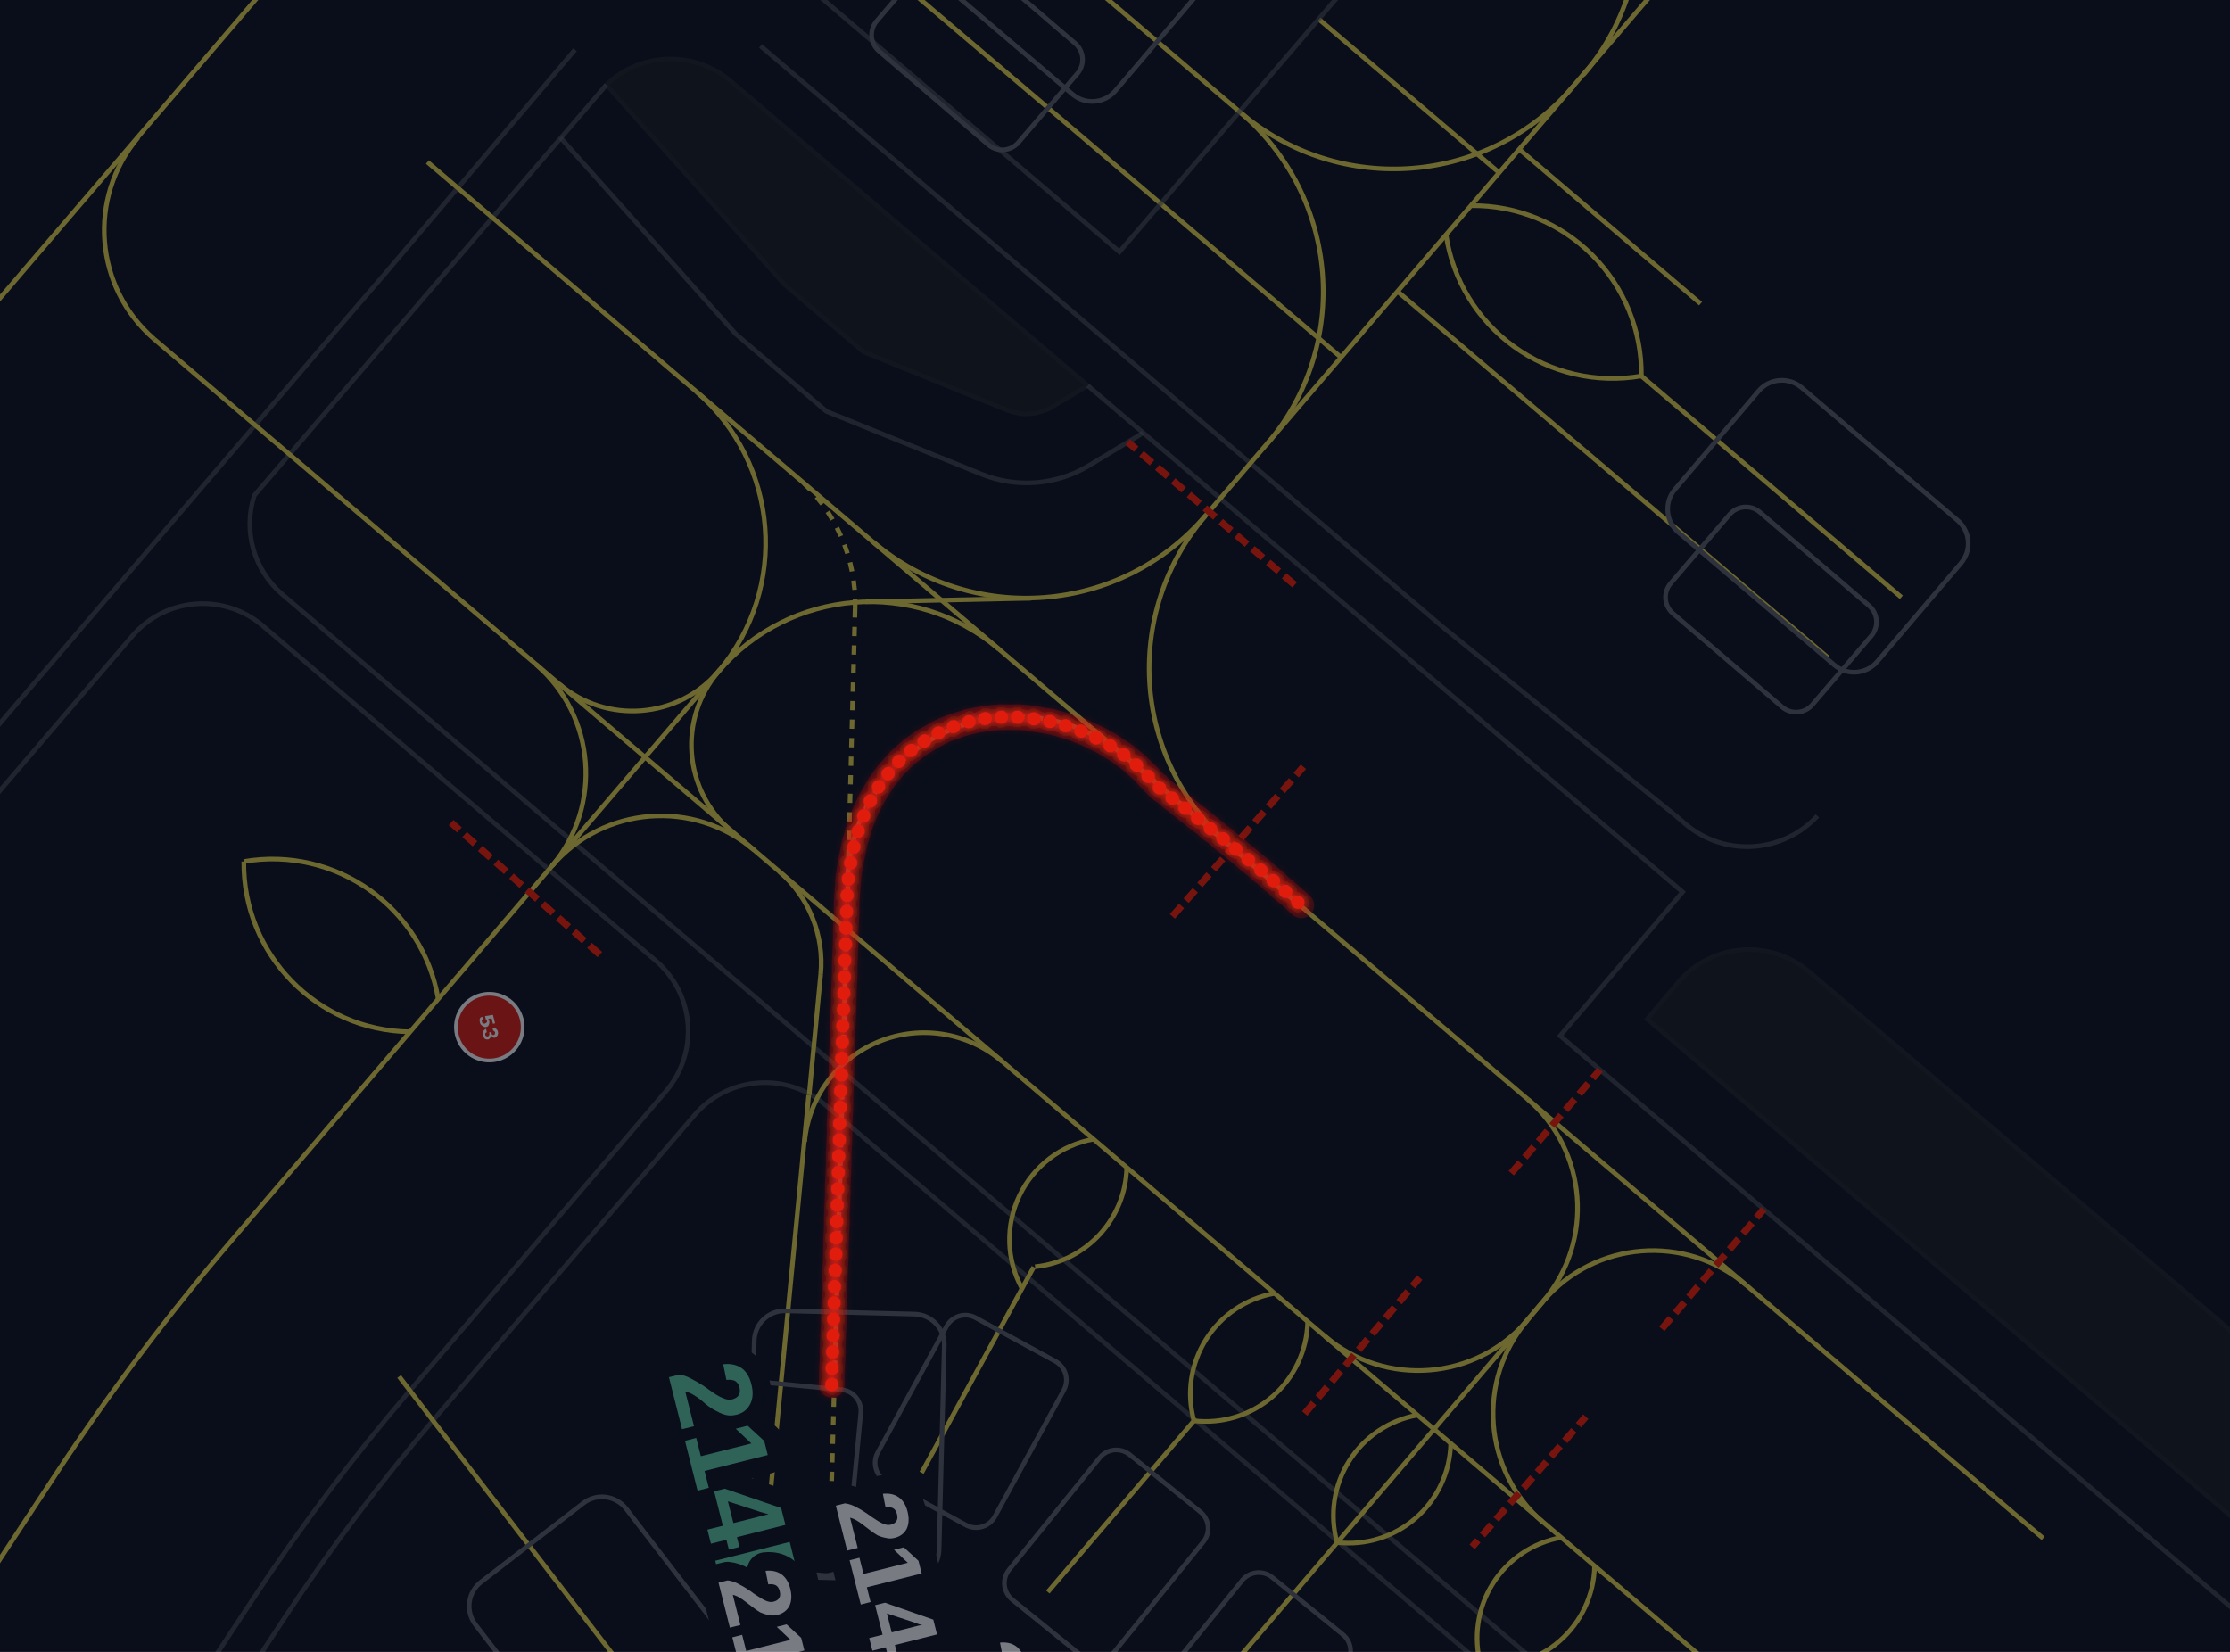
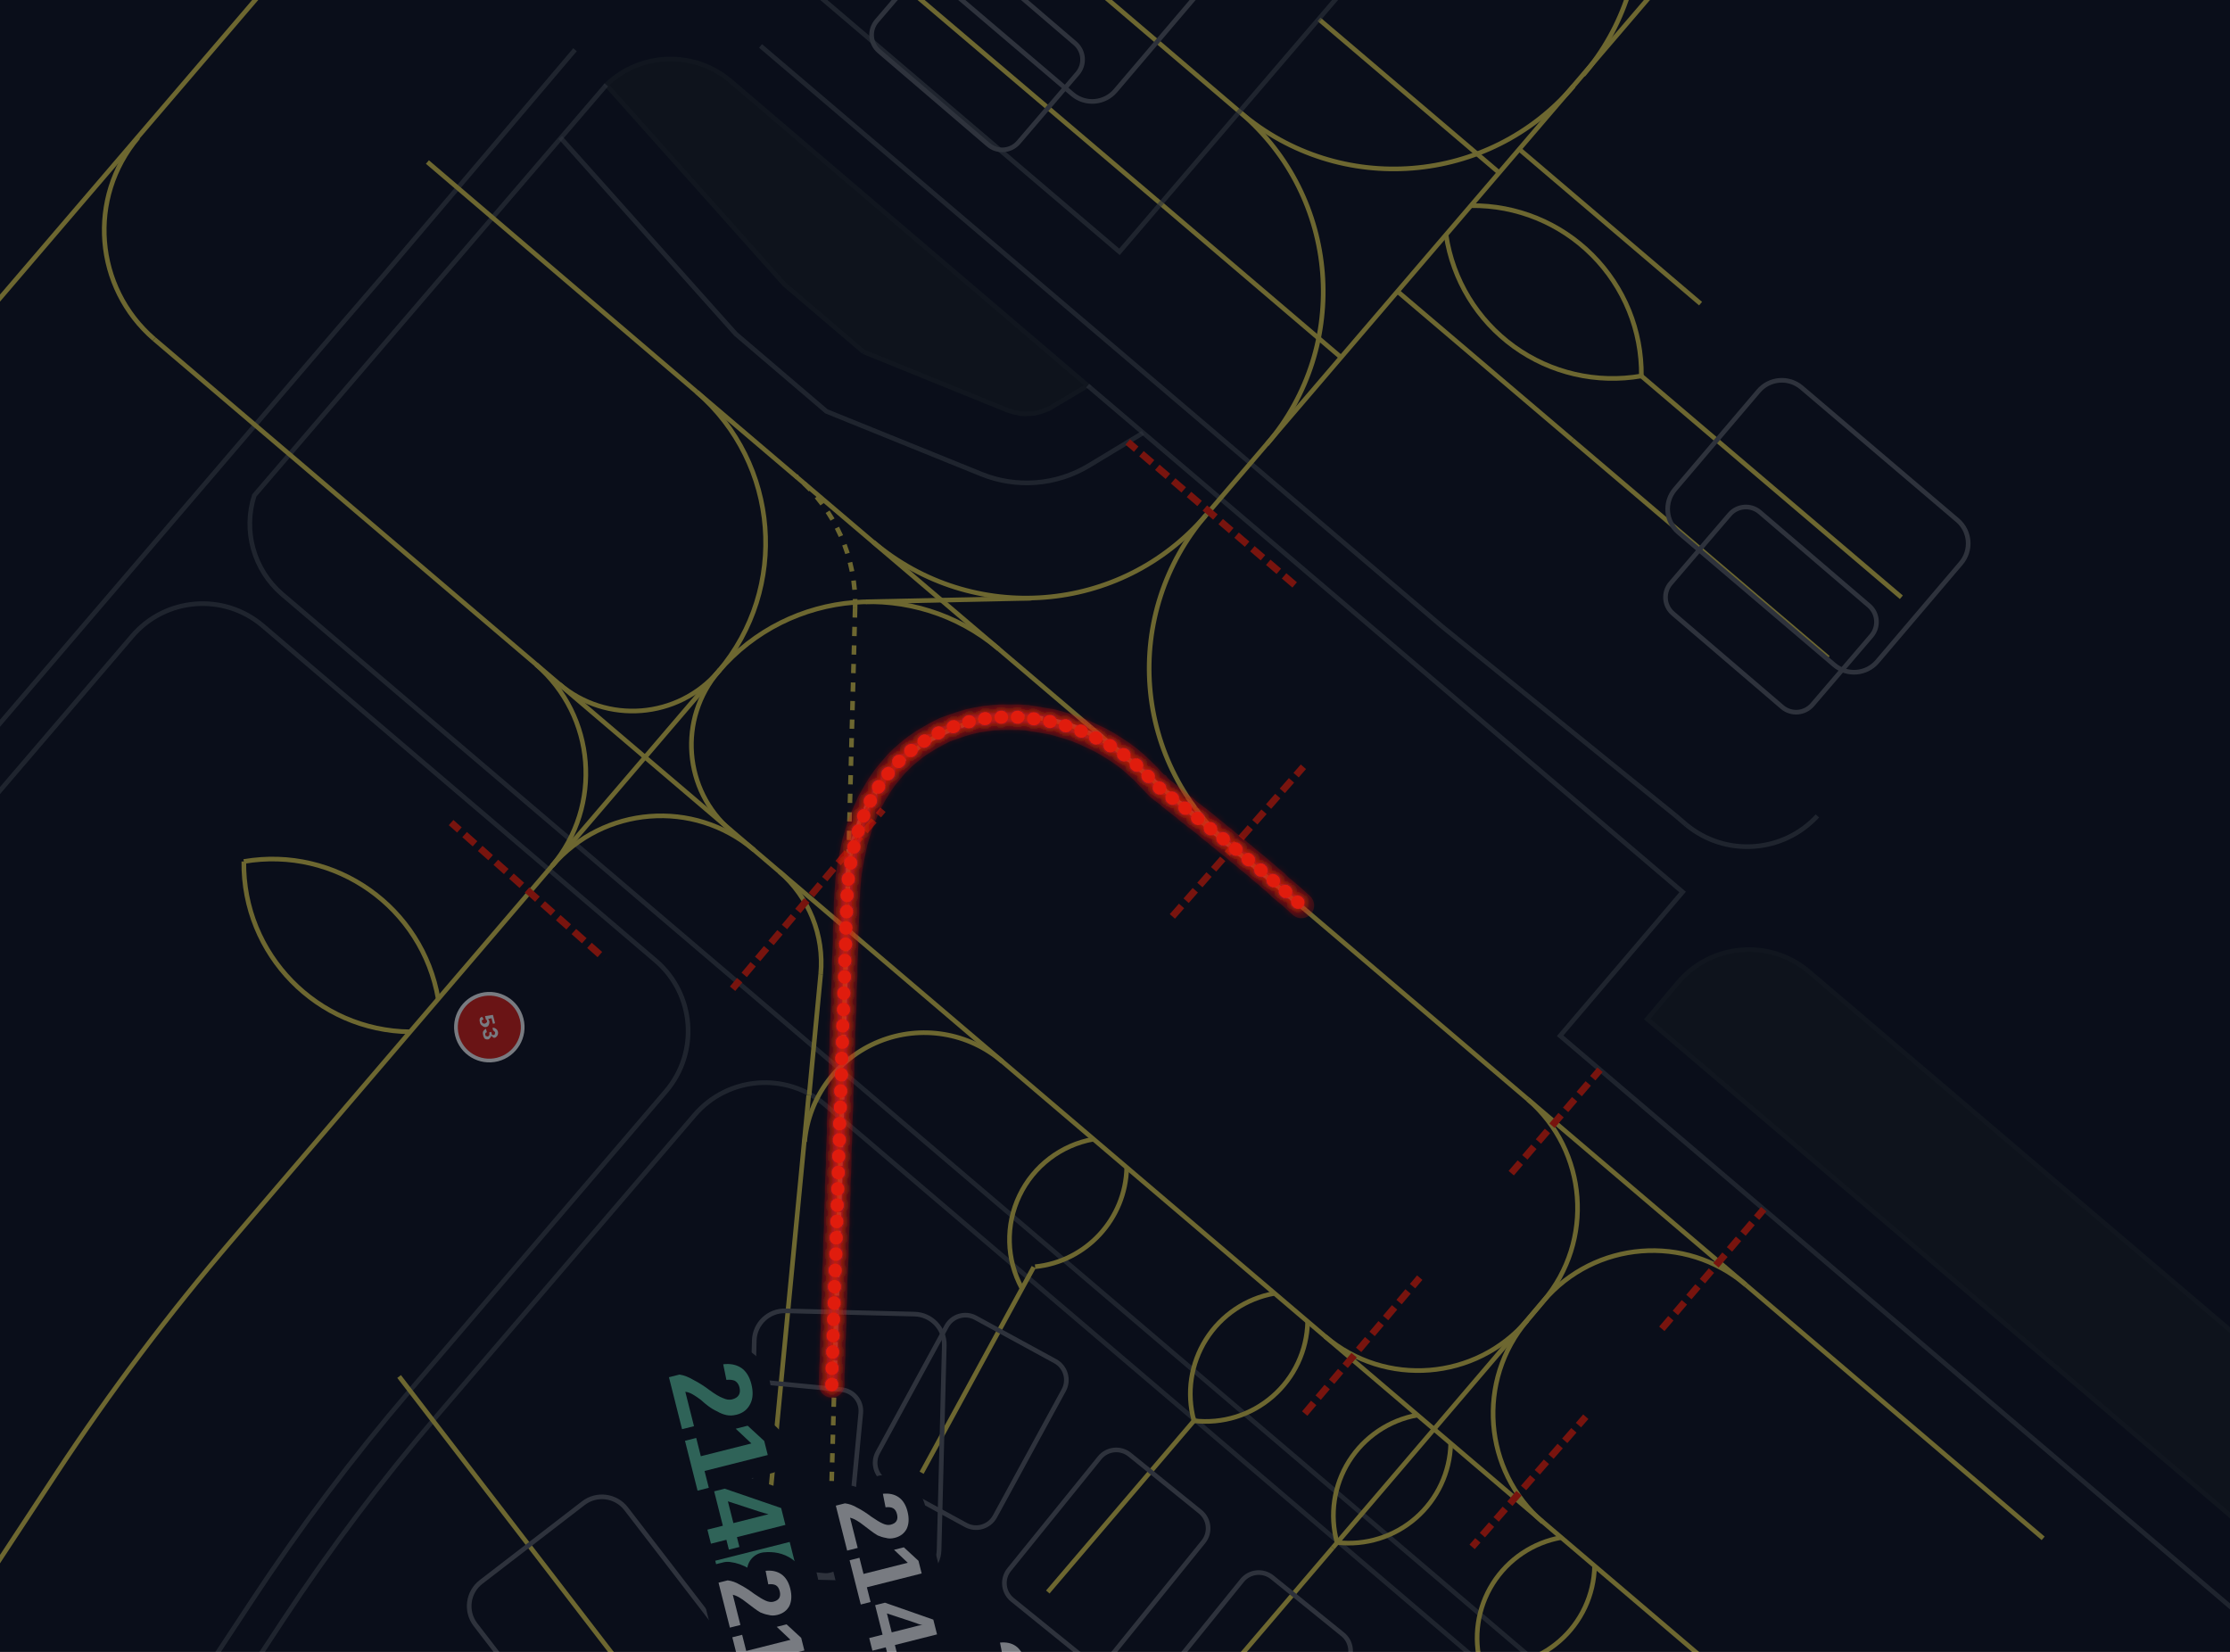
<svg xmlns="http://www.w3.org/2000/svg" viewBox="590.10 681.67 48.10 35.63">
  <defs>
    <filter id="gl" x="-30%" y="-30%" width="160%" height="160%">
      <feGaussianBlur stdDeviation="0.10" result="b" />
      <feMerge>
        <feMergeNode in="b" />
        <feMergeNode in="b" />
        <feMergeNode in="SourceGraphic" />
      </feMerge>
    </filter>
  </defs>
  <rect x="590.10" y="681.67" width="48.10" height="35.63" fill="#0a0e1a" />
  <g opacity="0.45" transform="rotate(75.84 611.017 701.981)">
    <g id="bgG">
      <defs id="defs40143">
        <clipPath id="clipPath24" clipPathUnits="userSpaceOnUse" />
      </defs>
      <path id="rect1" fill="#0a0e1a" d="M0 0h2000v1380H0Z" style="display:inline;fill:#0a0e1a" />
      <g id="layer-runways" style="display:inline">
        <path id="polygon37509" d="m530.5 678.18 230.22 325.49-4.87 3.46-230.22-325.49z" data-class="pavement-runway" data-length-m="4000" data-runway="16L/34R" data-threshold-dxf="1797.420,1291.211 5797.432,1291.222" data-threshold-wgs84="37.4728122,126.4155642 37.4434147,126.4417232" style="stroke:none;fill:#111927;fill-opacity:.51" />
      </g>
      <g id="layer-green" style="display:inline">
        <path id="path37350" d="m598.12 701.09-1.83 1.3-5.11 2.67a2 2 0 0 1 .58-2.62l8.25-5.86.25.84.03.1.01.1.01.1v.11l-.02.12-.02.09-.03.1-.04.07-.02.05-.08.13-1.98 2.7" data-class="green-zone" data-dxf-bulges="0.0000 0.0000 -0.3862 0.0000 0.0000 0.0000 0.0000 0.0000 0.0000 0.0000 0.0000 0.0000 0.0000 0.0000 0.0000 0.0000 0.0000" data-dxf-pts="2377.93,1742.81 2377.93,1720.30 2370.07,1662.84 2352.03,1682.74 2352.03,1784.45 2360.39,1781.69 2361.37,1781.31 2362.30,1780.84 2363.15,1780.32 2364.00,1779.67 2364.89,1778.83 2365.54,1778.09 2366.11,1777.30 2366.53,1776.61 2366.81,1776.08 2367.37,1774.70 2377.93,1742.82" data-handle="7BC4B" data-layer="계류장지역" style="fill:#13181e;stroke:#1a1f26;stroke-width:.1" />
        <path id="path37386" d="m616.21 688.22 28.26-20.1-.6-.85a2 2 0 0 0-2.78-.48l-25.02 17.8a2 2 0 0 0-.47 2.78z" data-class="green-zone" data-dxf-bulges="0.0000 0.0000 0.4142 0.0000 0.4142 0.0000" data-dxf-pts="2377.93,1965.82 2377.93,2314.24 2367.43,2314.24 2347.43,2294.24 2347.43,1985.82 2367.43,1965.82" data-handle="7BCD7" data-layer="계류장지역" style="fill:#13181e;stroke:#1a1f26;stroke-width:.1" />
      </g>
      <g id="layer-schm" style="display:inline">
        <path id="path35377" d="M612.35 686.38a2.06 2.06 0 0 0 .51-2.79" data-class="schm" data-dxf-arc="2319.77,1944.57,20.69,0.79,87.74" data-handle="7AE91" data-layer="SCHM" style="fill:none;stroke:#5a5f68;stroke-width:.1;stroke-opacity:.6" />
        <path id="line35377" d="m612.11 686.55.24-.17" data-class="schm" data-dxf-p="2340.451,1941.856 2340.451,1944.856" data-handle="7AE92" data-layer="SCHM" data-wgs="37.4722118,126.4251135 37.4722274,126.4251412" style="fill:none;stroke:#5a5f68;stroke-width:.1;stroke-opacity:.6" />
        <path id="polyline36917" d="m615.11 740.58-20.26-28.63-.9-1.28-3.67-5.14" data-class="schm" data-dxf-pts="2799.63,1652.99 2447.74,1652.99 2432.00,1652.99 2368.69,1652.74" data-handle="7BC45" data-layer="SCHM" style="fill:none;stroke:#5a5f68;stroke-width:.1;stroke-opacity:.6" />
        <path id="polyline36926" d="m700.12 629.45-4.15 3.89-79.87 56.79-2.36-3.32-13.73 9.77" data-class="schm" data-dxf-pts="2385.18,2994.99 2392.93,2938.36 2392.93,1953.82 2352.03,1953.82 2352.03,1784.45" data-handle="7BC72" data-layer="SCHM" style="fill:none;stroke:#5a5f68;stroke-width:.1;stroke-opacity:.6" />
        <path id="polyline36928" d="m591.18 701.63 15.75-11.2 5.18-3.88" data-class="schm" data-dxf-pts="2342.03,1682.74 2342.05,1876.86 2340.45,1941.86" data-handle="7BC75" data-layer="SCHM" style="fill:none;stroke:#5a5f68;stroke-width:.1;stroke-opacity:.6" />
        <path id="path37065" d="M640.08 702.54a4 4 0 0 0-2.67 0l-5.61 2.07a4 4 0 0 0-2.24 2.1l-1.2 2.73a3.9 3.9 0 0 0 .68 4.23l10.51 11.64.25.3.4.53a1.5 1.5 0 0 1-.05 1.89l-2.07 2.43a10 10 0 0 1-1.42 1.36l-.98.77a2 2 0 0 1-2.69-.22l-11.4-12.44a44 44 0 0 1-3.48-4.32l-4.92-6.96a2 2 0 0 1 .47-2.78l26.23-18.65a2 2 0 0 1 2.77.48l3.84 5.43a2.6 2.6 0 0 1 .33 2.38l-1.93 5.34-.01.03-.03.1-.03.1-.04.1-.03.09-.03.1-.03.1-.03.1-.03.09-.03.1-.03.1-.02.1-.03.1-.03.13a2 2 0 0 1-1.58 1.26 1 1 0 0 1-.52-.07z" data-class="schm" data-dxf-bulges="0.1760 0.0000 0.2034 0.0000 0.2962 0.0000 -0.0196 0.0000 -0.3552 0.0000 0.0000 -0.0493 0.0000 -0.3917 0.0000 -0.0316 0.0000 -0.4141 0.0000 -0.4142 0.0000 -0.2457 0.0000 0.0000 0.0000 0.0000 0.0000 0.0000 0.0000 0.0000 0.0000 0.0000 0.0000 0.0000 0.0000 0.0000 0.0000 -0.2690 -0.1099 0.0000" data-dxf-pts="2633.80,2078.54 2618.28,2056.56 2602.53,1998.61 2606.71,1968.11 2622.07,1942.34 2660.58,1923.39 2816.91,1942.03 2820.82,1942.34 2827.44,1942.61 2842.59,1931.27 2842.62,1931.17 2850.41,1900.10 2853.30,1880.65 2853.91,1868.13 2836.45,1847.31 2668.47,1826.00 2612.90,1822.49 2527.42,1822.49 2507.43,1842.49 2507.43,2165.81 2527.43,2185.81 2594.23,2185.81 2615.58,2174.64 2648.05,2127.89 2648.24,2127.61 2648.84,2126.77 2649.43,2125.93 2650.04,2125.10 2650.65,2124.27 2651.26,2123.45 2651.88,2122.63 2652.51,2121.81 2653.14,2121.00 2653.78,2120.19 2654.43,2119.39 2655.08,2118.60 2655.73,2117.80 2656.57,2116.80 2657.73,2096.55 2654.18,2092.70" data-handle="7BDB7" data-layer="SCHM" style="fill:none;stroke:#5a5f68;stroke-width:.1;stroke-opacity:.6" />
        <path id="path37079" d="m650.37 673.96-9.74 6.92a2.3 2.3 0 0 0-.65 3.05 2 2 0 0 1-.55 2.64l-39.31 27.96a2 2 0 0 1-2.21.06l-6.73-9.53" data-class="schm" data-dxf-bulges="0.0000 0.3909 -0.3909 0.0000 -0.3032 0.0000 0.0000" data-dxf-pts="2459.88,2328.74 2459.88,2208.67 2481.04,2185.74 2499.43,2165.81 2499.43,1681.24 2487.09,1662.76 2370.07,1662.84" data-handle="7BDCA" data-layer="SCHM" style="fill:none;stroke:#5a5f68;stroke-width:.1;stroke-opacity:.6" />
        <path id="path37092" d="m606.62 726.95 9.2 13a2 2 0 0 0 2.26-.04l9.98-7.1a2.8 2.8 0 0 0 .44-4.16l-7.49-8.18a45 45 0 0 1-3.55-4.4l-4.92-6.95a2 2 0 0 0-2.77-.48l-9.09 6.46a2 2 0 0 0-.47 2.79z" data-class="schm" data-dxf-bulges="0.0000 0.3107 0.0000 0.4517 0.0000 -0.0316 0.0000 0.4143 0.0000 0.4142 0.0000" data-dxf-pts="2638.87,1662.49 2798.58,1662.56 2811.43,1681.24 2811.43,1804.30 2779.91,1832.07 2669.48,1818.06 2612.90,1814.49 2527.44,1814.51 2507.43,1794.51 2507.43,1682.49 2527.43,1662.49" data-handle="7BDDB" data-layer="SCHM" style="fill:none;stroke:#5a5f68;stroke-width:.1;stroke-opacity:.6" />
        <path id="path37095" d="m592.04 706.3 5.03-2.63 2.1-1.49 2.13-2.91a2.6 2.6 0 0 0 .39-2.29l-.4-1.31" data-class="schm" data-dxf-bulges="0.0000 0.0000 0.0000 0.2371 0.0000 0.0000" data-dxf-pts="2385.20,1662.77 2392.93,1719.28 2392.93,1745.10 2381.61,1779.42 2365.10,1795.92 2352.03,1800.25" data-handle="7BDE0" data-layer="SCHM" style="fill:none;stroke:#5a5f68;stroke-width:.1;stroke-opacity:.6" />
      </g>
      <g id="layer-centerlines" style="display:inline">
        <g id="g1054">
          <path id="path1003" d="m622.29 687.56 6.87-4.88" style="baseline-shift:baseline;display:inline;overflow:visible;opacity:1;fill:none;stroke:#e6d24c;stroke-width:.1;stroke-dasharray:none;stroke-opacity:1;stop-color:#000;stop-opacity:1" />
          <path id="path1002" d="m617.26 691.14 5.03-3.58" style="baseline-shift:baseline;display:inline;overflow:visible;opacity:1;fill:none;stroke:#e6d24c;stroke-width:.1;stroke-dasharray:none;stroke-opacity:1;stop-color:#000;stop-opacity:1" />
          <path id="path1001" d="m610.43 696 6.83-4.86" style="baseline-shift:baseline;display:inline;overflow:visible;opacity:1;fill:none;stroke:#e6d24c;stroke-width:.1;stroke-dasharray:none;stroke-opacity:1;stop-color:#000;stop-opacity:1" />
          <path id="path1000" d="m605.05 699.83 5.38-3.83" style="baseline-shift:baseline;display:inline;overflow:visible;opacity:1;fill:none;stroke:#e6d24c;stroke-width:.1;stroke-dasharray:none;stroke-opacity:1;stop-color:#000;stop-opacity:1" />
          <path id="path999" d="m598.08 704.79 6.97-4.96" style="baseline-shift:baseline;display:inline;overflow:visible;opacity:1;fill:none;stroke:#e6d24c;stroke-width:.1;stroke-dasharray:none;stroke-opacity:1;stop-color:#000;stop-opacity:1" />
          <path id="line37808" d="m591.85 709.21 6.23-4.42" style="baseline-shift:baseline;display:inline;overflow:visible;opacity:1;fill:none;stroke:#e6d24c;stroke-width:.1;stroke-dasharray:none;stroke-opacity:1;stop-color:#000;stop-opacity:1" />
        </g>
        <g id="g512" style="display:inline">
          <path id="path38506" d="M589.81 715.13a3.1 3.1 0 0 0 4.3.73" data-class="centerline-twy" data-dxf-bulges="0.4142 0.0000" data-dxf-pts="2445.93,1593.23 2476.93,1624.23" data-handle="711CB" data-layer="항공기동선" style="fill:none;stroke:#e6d24c;stroke-width:.1" />
        </g>
        <g id="g513">
          <path id="line38588" d="m525.32 714.28 211.11 298.47Z" style="baseline-shift:baseline;display:inline;overflow:visible;opacity:1;fill:none;stroke:#e6d24c;stroke-width:.1;stroke-dasharray:none;stroke-opacity:1;stop-color:#000;stop-opacity:1" />
        </g>
        <path id="line38837" d="m549.25 657.8 229.81 324.93Z" style="baseline-shift:baseline;display:inline;overflow:visible;fill:none;stroke:#e6d24c;stroke-width:.1;stroke-dasharray:none;stroke-opacity:1;stop-color:#000" />
        <path id="polyline39026-9" d="m621.56 691.88.32.44" style="baseline-shift:baseline;display:inline;overflow:visible;fill:none;stroke:#e6d24c;stroke-width:.1;stroke-dasharray:none;stroke-dashoffset:0;stroke-opacity:1;stop-color:#000" />
        <g id="g322" style="display:inline">
          <path id="path39121" d="M602.15 701.89a5.1 5.1 0 0 0 1.2-7.09" data-class="centerline-twy" data-dxf-bulges="0.4142 0.0000" data-dxf-pts="2407.93,1771.24 2356.93,1822.24" data-handle="714C8" data-layer="항공기동선" style="fill:none;stroke:#e6d24c;stroke-width:.1" />
          <path id="path39122" d="M603.35 694.8a5.07 5.07 0 0 0 7.08 1.2" data-class="centerline-twy" data-dxf-bulges="0.4142 0.0000" data-dxf-pts="2356.93,1822.24 2407.93,1873.24" data-handle="714C9" data-layer="항공기동선" style="fill:none;stroke:#e6d24c;stroke-width:.1" />
        </g>
        <path id="polyline39126" d="m636.66 685.6-42.55 30.26z" style="baseline-shift:baseline;display:inline;overflow:visible;opacity:1;fill:none;stroke:#e6d24c;stroke-width:.1;stroke-dasharray:none;stroke-opacity:1;stop-color:#000;stop-opacity:1" />
        <g id="g321" style="display:inline" />
        <g id="g560" style="display:inline">
          <path id="path39152" d="M613.7 701.93a2.59 2.59 0 0 0 .63 4.56" data-class="centerline-twy" data-dxf-bulges="0.6068 0.0000" data-dxf-pts="2475.43,1865.68 2516.34,1844.38" data-handle="714F0" data-layer="항공기동선" style="fill:none;stroke:#e6d24c;stroke-width:.1" />
          <path id="path334" d="m613.38 706.15-2.47-.88" style="baseline-shift:baseline;display:inline;overflow:visible;fill:none;stroke:#e6d24c;stroke-width:.1;stroke-dasharray:none;stroke-opacity:1;stop-color:#000" />
          <path id="path39154" d="M610.91 705.27a2.6 2.6 0 0 0-2.36.32" data-class="centerline-twy" data-dxf-bulges="0.2447 0.0000" data-dxf-pts="2486.52,1823.49 2475.43,1802.20" data-handle="714F2" data-layer="항공기동선" style="fill:none;stroke:#e6d24c;stroke-width:.1" />
        </g>
        <g id="g328" style="display:inline">
          <path id="polyline39124" d="m603.44 702.62 10.62 2.98" style="baseline-shift:baseline;display:inline;overflow:visible;opacity:1;fill:none;stroke:#e6d24c;stroke-width:.1;stroke-dasharray:.2,.2;stroke-dashoffset:0;stroke-opacity:1;stop-color:#000;stop-opacity:1" />
          <path id="path39140" d="M607.98 697.74a3.64 3.64 0 0 0 1.13 6.48" data-class="centerline-twy" data-dxf-bulges="0.6310 0.0000" data-dxf-pts="2407.93,1843.14 2467.40,1814.77" data-handle="714" data-layer="항공기동선" style="fill:none;stroke:#e6d24c;stroke-width:.1;stroke-dasharray:.2,.2;stroke-dashoffset:0" />
          <path id="path39157" d="M603.44 702.62a3.6 3.6 0 0 0-3.08.54" data-class="centerline-twy" data-dxf-bulges="0.2263 0.0000" data-dxf-pts="2421.46,1777.57 2407.93,1749.21" data-handle="714F5" data-layer="항공기동선" style="fill:none;stroke:#e6d24c;stroke-width:.1;stroke-dasharray:.2,.2;stroke-dashoffset:0" />
        </g>
        <g id="g314" style="display:inline">
          <path id="path39162" d="M605.05 699.83a4.3 4.3 0 0 0-1.01 5.98" data-class="centerline-twy" data-dxf-bulges="0.4142 0.0000" data-dxf-pts="2407.93,1806.99 2450.93,1763.99" data-handle="714FB" data-layer="항공기동선" style="fill:none;stroke:#e6d24c;stroke-width:.1" />
          <path id="path39163" d="M604.04 705.81a4.3 4.3 0 0 0-5.96-1.02" data-class="centerline-twy" data-dxf-bulges="0.4142 0.0000" data-dxf-pts="2450.93,1763.99 2407.93,1720.99" data-handle="714FC" data-layer="항공기동선" style="fill:none;stroke:#e6d24c;stroke-width:.1" />
        </g>
        <g id="g564" style="display:inline">
          <path id="path39166" d="M626.6 692.75a2.2 2.2 0 0 0 2.25 2.36" data-class="centerline-twy" data-dxf-bulges="0.4441 0.0000" data-dxf-pts="2475.43,2024.79 2507.72,2029.54" data-handle="714FF" data-layer="항공기동선" style="fill:none;stroke:#e6d24c;stroke-width:.1" />
          <path id="path39167" d="M628.85 695.11a2.2 2.2 0 0 0-1.47-2.9" data-class="centerline-twy" data-dxf-bulges="0.4441 0.0000" data-dxf-pts="2507.72,2029.54 2475.43,2034.29" data-handle="71500" data-layer="항공기동선" style="fill:none;stroke:#e6d24c;stroke-width:.1" />
        </g>
        <g id="g563" style="display:inline">
          <path id="polyline39128" d="m621.56 691.88 4.05 5.71" data-class="centerline-twy" data-dxf-pts="2438.93,1988.54 2509.22,1988.54" data-handle="714D3" data-layer="항공기동선" style="fill:none;stroke:#e6d24c;stroke-width:.1" />
          <path id="path39168" d="M623.28 695.12a2.2 2.2 0 0 0 2.24 2.35" data-class="centerline-twy" data-dxf-bulges="0.4441 0.0000" data-dxf-pts="2475.43,1983.79 2507.72,1988.54" data-handle="71501" data-layer="항공기동선" style="fill:none;stroke:#e6d24c;stroke-width:.1" />
          <path id="path39169" d="M625.52 697.47a2.2 2.2 0 0 0-1.47-2.9" data-class="centerline-twy" data-dxf-bulges="0.4441 0.0000" data-dxf-pts="2507.72,1988.54 2475.43,1993.29" data-handle="71502" data-layer="항공기동선" style="fill:none;stroke:#e6d24c;stroke-width:.1" />
        </g>
        <g id="g562" style="display:inline">
          <path id="path39170" d="M619.98 697.47a2.2 2.2 0 0 0 2.24 2.35" data-class="centerline-twy" data-dxf-bulges="0.4441 0.0000" data-dxf-pts="2475.43,1943.09 2507.72,1947.84" data-handle="71503" data-layer="항공기동선" style="fill:none;stroke:#e6d24c;stroke-width:.1" />
          <path id="path39171" d="M622.22 699.82a2.2 2.2 0 0 0-1.47-2.9" data-class="centerline-twy" data-dxf-bulges="0.4441 0.0000" data-dxf-pts="2507.72,1947.84 2475.43,1952.59" data-handle="71504" data-layer="항공기동선" style="fill:none;stroke:#e6d24c;stroke-width:.1" />
        </g>
        <g id="g561" style="display:inline">
          <path id="path39172" d="M615.8 700.44a2.2 2.2 0 0 0 2.74 2.28" data-class="centerline-twy" data-dxf-bulges="0.5157 0.0000" data-dxf-pts="2475.43,1891.56 2510.05,1900.86" data-handle="71505" data-layer="항공기동선" style="fill:none;stroke:#e6d24c;stroke-width:.1" />
          <path id="path39173" d="M618.16 702.33a2.2 2.2 0 0 0-1.59-2.44" data-class="centerline-twy" data-dxf-bulges="0.3795 0.0000" data-dxf-pts="2504.60,1900.02 2475.43,1901.06" data-handle="71506" data-layer="항공기동선" style="fill:none;stroke:#e6d24c;stroke-width:.1" />
        </g>
        <g id="g313" style="display:inline">
          <path id="path39175" d="M621.15 696.63a3.1 3.1 0 0 0 .73-4.31" data-class="centerline-twy" data-dxf-bulges="0.4142 0.0000" data-dxf-pts="2475.43,1957.54 2444.43,1988.54" data-handle="71508" data-layer="항공기동선" style="fill:none;stroke:#e6d24c;stroke-width:.1" />
          <path id="path39176" d="M621.88 692.32a3.1 3.1 0 0 0 4.3.74" data-class="centerline-twy" data-dxf-bulges="0.4142 0.0000" data-dxf-pts="2444.43,1988.54 2475.43,2019.54" data-handle="71509" data-layer="항공기동선" style="fill:none;stroke:#e6d24c;stroke-width:.1" />
        </g>
        <g id="g312" style="display:inline">
          <path id="path39177" d="M621.56 691.88a3.1 3.1 0 0 0-4.3-.74" data-class="centerline-twy" data-dxf-bulges="0.4142 0.0000" data-dxf-pts="2438.93,1988.54 2407.93,1957.54" data-handle="7150A" data-layer="항공기동선" style="fill:none;stroke:#e6d24c;stroke-width:.1" />
          <path id="path39178" d="M622.29 687.56a3.1 3.1 0 0 0-.73 4.32" data-class="centerline-twy" data-dxf-bulges="0.4142 0.0000" data-dxf-pts="2407.93,2019.54 2438.93,1988.54" data-handle="7150B" data-layer="항공기동선" style="fill:none;stroke:#e6d24c;stroke-width:.1" />
        </g>
        <g id="g315" style="display:inline">
          <path id="path39150" d="M603.46 709.21a2.44 2.44 0 0 0 .58-3.4" data-class="centerline-twy" data-dxf-bulges="0.4142 0.0000" data-dxf-pts="2475.43,1739.49 2450.93,1763.99" data-handle="714EE" data-layer="항공기동선" style="fill:none;stroke:#e6d24c;stroke-width:.1" />
          <path id="path39151" d="M604.04 705.81a2.44 2.44 0 0 0 3.4.58" data-class="centerline-twy" data-dxf-bulges="0.4142 0.0000" data-dxf-pts="2450.93,1763.99 2475.43,1788.49" data-handle="714EF" data-layer="항공기동선" style="fill:none;stroke:#e6d24c;stroke-width:.1" />
          <path id="path39179" d="M607.23 710.32a3.1 3.1 0 0 0-4.3-.73" data-class="centerline-twy" data-dxf-bulges="0.4142 0.0000" data-dxf-pts="2506.43,1763.99 2475.43,1732.99" data-handle="7150C" data-layer="항공기동선" style="fill:none;stroke:#e6d24c;stroke-width:.1" />
          <path id="path39180" d="M607.96 706.01a3.1 3.1 0 0 0-.73 4.31" data-class="centerline-twy" data-dxf-bulges="0.4142 0.0000" data-dxf-pts="2475.43,1794.99 2506.43,1763.99" data-handle="7150D" data-layer="항공기동선" style="fill:none;stroke:#e6d24c;stroke-width:.1" />
        </g>
        <g id="g559" style="display:inline">
          <path id="path39184" d="M609.41 713.4a3.63 3.63 0 0 0-3.9 3.34" data-class="centerline-twy" data-dxf-bulges="0.4142 0.0000" data-dxf-pts="2544.21,1763.99 2548.93,1712.59" data-handle="71511" data-layer="항공기동선" style="fill:none;stroke:#e6d24c;stroke-width:.1" />
          <path id="path39185" d="M605.51 716.74a3.63 3.63 0 0 0 4.44-2.58" data-class="centerline-twy" data-dxf-bulges="0.4142 0.3544" data-dxf-pts="2548.93,1712.59 2553.65,1763.99" data-handle="71512" data-layer="항공기동선" style="fill:none;stroke:#e6d24c;stroke-width:.1" />
        </g>
        <g id="g316" style="display:inline">
          <path id="polyline38656" d="m603.35 694.8-45.09-63.74" style="baseline-shift:baseline;display:inline;overflow:visible;opacity:1;fill:none;stroke:#e6d24c;stroke-width:.1;stroke-dasharray:none;stroke-opacity:1;stop-color:#000;stop-opacity:1" />
          <path id="polyline39161" d="m604.16 698.88-.8 3.48" data-class="centerline-twy" data-dxf-pts="2395.04,1805.13 2418.80,1778.41" data-handle="714FA" data-layer="항공기동선" style="fill:none;stroke:#e6d24c;stroke-width:.1;display:inline" />
          <path id="path39125" d="m604.01 705.77 9.35 13.21a50 50 0 0 0 3.95 4.9l13.37 14.59" data-class="centerline-twy" data-dxf-bulges="0.0000 0.0316 0.0000 0.0000" data-dxf-pts="2450.46,1763.99 2612.90,1763.99 2675.84,1767.97 2872.85,1792.96" data-handle="714CF" data-layer="항공기동선" style="fill:none;stroke:#e6d24c;stroke-width:.1" />
        </g>
        <g id="g519">
          <path id="polyline39225" d="M775.93 997.26 547.36 674.08" style="baseline-shift:baseline;display:inline;overflow:visible;opacity:1;fill:none;stroke:#e6d24c;stroke-width:.1;stroke-dasharray:none;stroke-opacity:1;stop-color:#000;stop-opacity:1" />
        </g>
        <g id="g569" style="display:inline">
          <path id="path327" d="m614.06 705.6 8.77 2.47" style="baseline-shift:baseline;display:inline;overflow:visible;opacity:1;fill:none;stroke:#e6d24c;stroke-width:.1;stroke-dasharray:.2,.2;stroke-dashoffset:0;stroke-opacity:1;stop-color:#000;stop-opacity:1" />
          <path id="polyline39125" d="m622.34 709.36-8.96-3.2" style="baseline-shift:baseline;display:inline;overflow:visible;opacity:1;fill:none;stroke:#e6d24c;stroke-width:.1;stroke-dasharray:none;stroke-opacity:1;stop-color:#000;stop-opacity:1" />
          <path id="polyline39206" d="m625.86 712.42-8.76 3.79" data-class="centerline-twy" data-dxf-pts="2631.94,1904.60 2611.98,1810.72" data-handle="71528" data-layer="항공기동선" style="fill:none;stroke:#e6d24c;stroke-width:.1" />
          <path id="polyline39228" d="m625.03 703.78-2.81-3.96" data-class="centerline-twy" data-dxf-pts="2556.43,1947.84 2507.72,1947.84" data-handle="7BDAD" data-layer="항공기동선" style="fill:none;stroke:#e6d24c;stroke-width:.1;display:inline" />
          <path id="polyline39228-8" d="m625.03 703.78-2.81-3.96" data-class="centerline-twy" data-dxf-pts="2556.43,1947.84 2507.72,1947.84" data-handle="7BDAD" data-layer="항공기동선" style="display:inline;fill:none;stroke:#e6d24c;stroke-width:.1" transform="translate(3.39 -2.23)" />
          <path id="polyline39230" d="m621.87 705.79-3.71-3.43" data-class="centerline-twy" data-dxf-pts="2554.47,1910.30 2504.87,1899.76" data-handle="7BDAF" data-layer="항공기동선" style="fill:none;stroke:#e6d24c;stroke-width:.1;display:inline" />
        </g>
        <g id="g317">
          <g id="g791" style="display:inline">
            <g id="g768">
              <g id="g767">
                <path id="path704" d="m603.71 686.73 5.9-4.2" style="baseline-shift:baseline;display:inline;overflow:visible;opacity:1;fill:none;stroke:#e6d24c;stroke-width:.1;stroke-dasharray:none;stroke-opacity:1;stop-color:#000;stop-opacity:1" />
                <path id="polyline38671" d="m599.68 689.6 4.03-2.87" style="baseline-shift:baseline;display:inline;overflow:visible;opacity:1;fill:none;stroke:#e6d24c;stroke-width:.1;stroke-dasharray:none;stroke-opacity:1;stop-color:#000;stop-opacity:1" />
              </g>
              <g id="g765">
                <path id="path705" d="m601.53 683.33-4.19 2.98" style="baseline-shift:baseline;display:inline;overflow:visible;opacity:1;fill:none;stroke:#e6d24c;stroke-width:.1;stroke-dasharray:none;stroke-opacity:1;stop-color:#000;stop-opacity:1" />
              </g>
              <g id="g766">
                <path id="polyline38705" d="m608.73 680.68-6 4.27" data-class="centerline-twy" data-dxf-pts="2272.83,1948.23 2272.83,1874.28" data-handle="712C2" data-layer="항공기동선" style="fill:none;stroke:#e6d24c;stroke-width:.1" />
                <g id="g704" style="display:inline">
                  <path id="path38706" d="M598.27 687.61a3.63 3.63 0 0 1 4.46-2.66" data-class="centerline-twy" data-dxf-bulges="-0.4210 0.0000" data-dxf-pts="2268.64,1822.23 2272.83,1874.28" data-handle="712C3" data-layer="항공기동선" style="fill:none;stroke:#e6d24c;stroke-width:.1" />
                  <path id="path38707" d="M598.75 688.29a3.63 3.63 0 0 0 3.98-3.34" data-class="centerline-twy" data-dxf-bulges="0.4210 0.0000" data-dxf-pts="2277.01,1822.23 2272.83,1874.28" data-handle="712C4" data-layer="항공기동선" style="fill:none;stroke:#e6d24c;stroke-width:.1" />
                </g>
              </g>
            </g>
          </g>
          <g id="g790" style="display:inline">
            <g id="g736">
              <g id="g733">
                <path id="path628" d="m593.57 689.81 4.16-2.96" style="baseline-shift:baseline;display:inline;overflow:visible;opacity:1;fill:none;stroke:#e6d24c;stroke-width:.1;stroke-dasharray:none;stroke-opacity:1;stop-color:#000;stop-opacity:1" />
              </g>
              <g id="g734">
                <path id="path477" d="m596.58 694.1-8.32 5.93" style="baseline-shift:baseline;display:inline;overflow:visible;opacity:1;fill:none;stroke:#e6d24c;stroke-width:.1;stroke-dasharray:none;stroke-opacity:1;stop-color:#000;stop-opacity:1" />
                <path id="polyline38676" d="m600.76 691.13-4.18 2.97" style="baseline-shift:baseline;display:inline;overflow:visible;opacity:1;fill:none;stroke:#e6d24c;stroke-width:.1;stroke-dasharray:none;stroke-opacity:1;stop-color:#000;stop-opacity:1" />
              </g>
              <g id="g735">
                <g id="g697" style="display:inline">
                  <path id="path38664" d="M595.11 691.94a5.1 5.1 0 0 0 1.2-7.1" data-class="centerline-twy" data-dxf-bulges="0.4142 0.0000" data-dxf-pts="2285.63,1771.23 2234.63,1822.23" data-handle="71289" data-layer="항공기동선" style="fill:none;stroke:#e6d24c;stroke-width:.1" />
                  <path id="path38665" d="M602.18 693.14a5.07 5.07 0 0 0-7.07-1.2" data-class="centerline-twy" data-dxf-bulges="0.4142 0.0000" data-dxf-pts="2336.63,1822.23 2285.63,1771.23" data-handle="7128A" data-layer="항공기동선" style="fill:none;stroke:#e6d24c;stroke-width:.1" />
                </g>
                <path id="path626" d="m586.72 697.9 8.39-5.96" style="baseline-shift:baseline;display:inline;overflow:visible;opacity:1;fill:none;stroke:#e6d24c;stroke-width:.1;stroke-dasharray:none;stroke-opacity:1;stop-color:#000;stop-opacity:1" />
              </g>
            </g>
            <g id="g740" style="display:inline">
              <g id="g737">
                <path id="polyline38674" d="m594.71 682.57-4.17 2.97" style="baseline-shift:baseline;display:inline;overflow:visible;opacity:1;fill:none;stroke:#e6d24c;stroke-width:.1;stroke-dasharray:none;stroke-opacity:1;stop-color:#000;stop-opacity:1" />
              </g>
              <g id="g738">
                <g id="g698" style="display:inline">
                  <path id="path38663" d="M596.13 684.58a5.07 5.07 0 0 0-7.08-1.2" data-class="centerline-twy" data-dxf-bulges="0.4142 0.0000" data-dxf-pts="2231.43,1822.23 2180.43,1771.23" data-handle="71288" data-layer="항공기동선" style="fill:none;stroke:#e6d24c;stroke-width:.1" />
                </g>
              </g>
            </g>
          </g>
        </g>
      </g>
      <g id="g1004">
        <path id="path1237" d="m601.4 696.04 3.96-2.8" style="opacity:1;fill:none;fill-opacity:1;stroke:#ff1a00;stroke-width:.15;stroke-miterlimit:4;stroke-dasharray:.3,.15;stroke-dashoffset:.06;stroke-opacity:1" />
        <path id="path1238" d="m609.12 694.08 2.5 3.62" style="opacity:1;fill:none;fill-opacity:1;stroke:#ff1a00;stroke-width:.15;stroke-miterlimit:4;stroke-dasharray:.3,.15;stroke-dashoffset:.06;stroke-opacity:1" />
        <path id="path38" d="m569.76 298.06 11.18 15.62" style="opacity:1;fill:none;stroke:#ff1a00;stroke-width:.748;stroke-dasharray:1.495,.748;stroke-dashoffset:.299" transform="translate(506.096 634.537)scale(.20065)" />
        <path id="path39" d="m588.62 284.41 10.58 15.27" style="opacity:1;fill:none;stroke:#ff1a00;stroke-width:.748;stroke-dasharray:1.495,.748;stroke-dashoffset:.299" transform="translate(506.096 634.537)scale(.20065)" />
        <path id="path40" d="m552.83 273.8 8.78 12.45" style="opacity:1;fill:none;stroke:#ff1a00;stroke-width:.748;stroke-dasharray:1.495,.748;stroke-dashoffset:.299" transform="translate(506.096 634.537)scale(.20065)" />
        <path id="path57" d="m571.67 260.4 10 14.07" style="opacity:1;fill:none;stroke:#ff1a00;stroke-width:.748;stroke-dasharray:1.495,.748;stroke-dashoffset:.299" transform="translate(506.096 634.537)scale(.20065)" />
        <path id="path37" d="m605.79 712.2 3.67-2.5" style="opacity:1;fill:none;stroke:#ff1a00;stroke-width:.15;stroke-dasharray:.3,.15;stroke-dashoffset:.06" />
      </g>
      <g id="g436" style="display:inline;stroke:#5b5e67" transform="translate(.326 -.24)">
        <rect id="rect340-3-9-2-7-2-9-2-0-9-4" width="4.1" height="5.731" x="951.888" y="22.133" ry=".658" style="display:inline;fill:none;stroke:#5b5e67;stroke-width:.1;stroke-linecap:round;stroke-linejoin:round;stroke-miterlimit:5;stroke-dasharray:none;stroke-dashoffset:0;paint-order:stroke fill markers" transform="rotate(47.34)" />
        <rect id="rect340-3-9-2-7-2-9-2-0-9-4-2" width="4.1" height="5.731" x="900.533" y="-291.201" ry=".658" style="display:inline;fill:none;stroke:#5b5e67;stroke-width:.1;stroke-linecap:round;stroke-linejoin:round;stroke-miterlimit:5;stroke-dasharray:none;stroke-dashoffset:0;paint-order:stroke fill markers" transform="rotate(66.56)" />
        <rect id="rect340-7-9-0-7-2-8-0-3-1-6-3-7-8-4-1-6-9-8-5" width="2.879" height="4.025" x="80.582" y="934.737" ry=".462" style="display:inline;fill:none;stroke:#5b5e67;stroke-width:.1;stroke-linecap:round;stroke-linejoin:round;stroke-miterlimit:5;stroke-dasharray:none;stroke-dashoffset:0;paint-order:stroke fill markers" transform="rotate(-36.862)" />
        <rect id="rect340-7-9-0-7-2-8-0-3-1-6-3-7-8-4-1-6-9-8-5-9" width="2.879" height="4.025" x="76.529" y="934.614" ry=".462" style="display:inline;fill:none;stroke:#5b5e67;stroke-width:.1;stroke-linecap:round;stroke-linejoin:round;stroke-miterlimit:5;stroke-dasharray:none;stroke-dashoffset:0;paint-order:stroke fill markers" transform="rotate(-36.862)" />
        <rect id="rect340-7-9-0-7-2-8-0-3-1-6-3-7-8-4-1-6-9-8-5-9-4" width="2.879" height="4.025" x="-97.36" y="932.199" ry=".462" style="display:inline;fill:none;stroke:#5b5e67;stroke-width:.1;stroke-linecap:round;stroke-linejoin:round;stroke-miterlimit:5;stroke-dasharray:none;stroke-dashoffset:0;paint-order:stroke fill markers" transform="rotate(-47.236)" />
        <rect id="rect340-7-9-0-7-2-8-0-3-1-6-3-7-8-4-1-6-9-8-5-9-4-7" width="2.879" height="4.025" x="-460.672" y="820.893" ry=".462" style="display:inline;fill:none;stroke:#5b5e67;stroke-width:.1;stroke-linecap:round;stroke-linejoin:round;stroke-miterlimit:5;stroke-dasharray:none;stroke-dashoffset:0;paint-order:stroke fill markers" transform="rotate(-70.382)" />
        <rect id="rect340-5-9-6-8-9-3-8-2-7-8-5-8-8-6-8-7-9-4-3-5-2-6-5-7-8-6-3-7-8-0-0-7-2-2-6" width="4.1" height="5.731" x="-516.337" y="785.24" ry=".658" style="display:inline;fill:none;stroke:#5b5e67;stroke-width:.1;stroke-linecap:round;stroke-linejoin:round;stroke-miterlimit:5;stroke-dasharray:none;stroke-dashoffset:0;paint-order:stroke fill markers" transform="rotate(-74.384)" />
      </g>
      <g id="g696" style="display:inline;stroke:#5b5e67">
        <g id="g688" style="stroke:#5b5e67">
          <rect id="rect340-3-9-2-7-2-9-2-0-9-4-2-8" width="4.1" height="5.731" x="906.772" y="-81.152" ry=".658" style="display:inline;fill:none;stroke:#5b5e67;stroke-width:.1;stroke-linecap:round;stroke-linejoin:round;stroke-miterlimit:5;stroke-dasharray:none;stroke-dashoffset:0;paint-order:stroke fill markers" transform="rotate(54.553)" />
          <rect id="rect340-7-9-9" width="2.879" height="4.025" x="909.74" y="-83.195" ry=".462" style="display:inline;fill:none;stroke:#5b5e67;stroke-width:.1;stroke-linecap:round;stroke-linejoin:round;stroke-miterlimit:5;stroke-dasharray:none;stroke-dashoffset:0;paint-order:stroke fill markers" transform="rotate(54.736)" />
        </g>
        <g id="g691" style="stroke:#5b5e67">
          <rect id="rect340-3-9-2-7-2-9-2-0-9-4-2-8-5" width="4.1" height="5.731" x="905.5" y="-101.646" ry=".658" style="display:inline;fill:none;stroke:#5b5e67;stroke-width:.1;stroke-linecap:round;stroke-linejoin:round;stroke-miterlimit:5;stroke-dasharray:none;stroke-dashoffset:0;paint-order:stroke fill markers" transform="rotate(54.553)" />
          <rect id="rect340-7-9-9-4-75" width="2.879" height="4.025" x="907.814" y="-104.091" ry=".462" style="display:inline;fill:none;stroke:#5b5e67;stroke-width:.1;stroke-linecap:round;stroke-linejoin:round;stroke-miterlimit:5;stroke-dasharray:none;stroke-dashoffset:0;paint-order:stroke fill markers" transform="rotate(54.736)" />
        </g>
      </g>
      <g id="g1052">
        <path id="polygon35376" d="m589.04 701.14-21.84-30.87 8.34-5.93 21.84 30.87z" data-class="schm" data-dxf-pts="1946.24,1668.06 1946.24,1770.86 2325.58,1770.86 2325.58,1668.06" data-handle="7AE8B" data-layer="SCHM" style="fill:none;stroke:#5a5f68;stroke-width:.1;stroke-opacity:.6;display:inline" />
      </g>
      <g id="layer-stand-labels" style="font-family:Arial,Helvetica,sans-serif;font-weight:700;text-anchor:middle">
        <text x="627.51" y="706.09" style="fill:none;stroke:#0a0e1a;stroke-width:.8;stroke-linejoin:round;font-size:2.1px" id="lbl-213-h">213</text>
        <text x="627.51" y="706.09" style="fill:#ffffff;stroke:none;font-size:2.1px" id="lbl-213">213</text>
        <text x="623.78" y="707.76" style="fill:none;stroke:#0a0e1a;stroke-width:.8;stroke-linejoin:round;font-size:2.1px" id="lbl-214-h">214</text>
        <text x="623.78" y="707.76" style="fill:#ffffff;stroke:none;font-size:2.1px" id="lbl-214">214</text>
        <text x="621.33" y="710.57" style="fill:none;stroke:#0a0e1a;stroke-width:.8;stroke-linejoin:round;font-size:2.4px" id="lbl-214R-h">214R</text>
        <text x="621.33" y="710.57" style="fill:#5dcaa5;stroke:none;font-size:2.4px" id="lbl-214R">214R</text>
        <text x="624.77" y="710.62" style="fill:none;stroke:#0a0e1a;stroke-width:.8;stroke-linejoin:round;font-size:2.1px" id="lbl-215-h">215</text>
        <text x="624.77" y="710.62" style="fill:#ffffff;stroke:none;font-size:2.1px" id="lbl-215">215</text>
        <text x="628.09" y="712.10" style="fill:none;stroke:#0a0e1a;stroke-width:.8;stroke-linejoin:round;font-size:2.1px" id="lbl-216-h">216</text>
        <text x="628.09" y="712.10" style="fill:#ffffff;stroke:none;font-size:2.1px" id="lbl-216">216</text>
      </g>
      <g id="layer-points">
        <g id="pt-53" transform="translate(610.27,712.48)">
          <circle r="0.72" fill="#e01b0f" stroke="#ffffff" stroke-width=".08" />
          <text y="0.17" text-anchor="middle" font-family="Arial,Helvetica,sans-serif" font-weight="700" font-size="0.46px" letter-spacing=".03" fill="#ffffff">53</text>
        </g>
      </g>
+       <path d="M610.75 707.19L607.80 703.10" style="opacity:1;fill:none;fill-opacity:1;stroke:#ff1a00;stroke-width:.15;stroke-miterlimit:4;stroke-dasharray:.3,.15;stroke-dashoffset:.06;stroke-opacity:1" />
    </g>
  </g>
  <path d="M608.04 711.54L608.04 711.33L608.05 711.11L608.06 710.89L608.06 710.68L608.07 710.46L608.08 710.24L608.08 710.03L608.09 709.81L608.10 709.59L608.10 709.38L608.11 709.16L608.12 708.94L608.13 708.73L608.13 708.51L608.14 708.29L608.15 708.08L608.15 707.86L608.16 707.64L608.17 707.43L608.17 707.21L608.18 707.00L608.19 706.78L608.19 706.56L608.20 706.35L608.21 706.13L608.21 705.91L608.22 705.70L608.23 705.48L608.23 705.26L608.24 705.05L608.25 704.83L608.25 704.61L608.26 704.40L608.27 704.18L608.27 703.96L608.28 703.75L608.29 703.53L608.30 703.31L608.30 703.10L608.31 702.88L608.32 702.66L608.32 702.45L608.33 702.23L608.34 702.01L608.34 701.80L608.35 701.58L608.36 701.36L608.36 701.15L608.38 700.86L608.40 700.59L608.44 700.32L608.49 700.07L608.54 699.83L608.61 699.60L608.68 699.38L608.77 699.17L608.86 698.97L608.96 698.79L609.07 698.61L609.18 698.45L609.31 698.29L609.43 698.15L609.57 698.01L609.71 697.89L609.86 697.77L610.01 697.67L610.16 697.58L610.32 697.49L610.48 697.41L610.65 697.35L610.82 697.29L610.99 697.24L611.17 697.20L611.35 697.17L611.52 697.15L611.70 697.14L611.89 697.14L612.07 697.14L612.25 697.15L612.43 697.18L612.61 697.21L612.79 697.24L612.97 697.29L613.14 697.34L613.32 697.40L613.49 697.47L613.66 697.55L613.83 697.63L613.99 697.72L614.15 697.82L614.30 697.92L614.45 698.03L614.59 698.15L614.73 698.28L614.86 698.41L614.99 698.55L615.00 698.56L615.02 698.58L615.04 698.60L615.06 698.61L615.08 698.64L615.10 698.66L615.13 698.68L615.16 698.71L615.19 698.73L615.23 698.76L615.27 698.79L615.31 698.82L615.35 698.86L615.39 698.89L615.44 698.93L615.49 698.97L615.54 699.01L615.59 699.05L615.65 699.09L615.70 699.14L615.76 699.19L615.83 699.24L615.89 699.29L615.96 699.34L616.02 699.39L616.10 699.45L616.17 699.51L616.24 699.57L616.32 699.63L616.40 699.70L616.48 699.76L616.56 699.83L616.65 699.90L616.74 699.97L616.83 700.05L616.92 700.12L617.01 700.20L617.11 700.28L617.21 700.36L617.31 700.45L617.41 700.53L617.51 700.62L617.62 700.71L617.72 700.81L617.83 700.90L617.95 701.00L618.06 701.10L618.17 701.20" fill="none" stroke="#e01b0f" stroke-width="0.55" opacity=".20" stroke-linecap="round" />
  <path d="M608.04 711.54L608.04 711.33L608.05 711.11L608.06 710.89L608.06 710.68L608.07 710.46L608.08 710.24L608.08 710.03L608.09 709.81L608.10 709.59L608.10 709.38L608.11 709.16L608.12 708.94L608.13 708.73L608.13 708.51L608.14 708.29L608.15 708.08L608.15 707.86L608.16 707.64L608.17 707.43L608.17 707.21L608.18 707.00L608.19 706.78L608.19 706.56L608.20 706.35L608.21 706.13L608.21 705.91L608.22 705.70L608.23 705.48L608.23 705.26L608.24 705.05L608.25 704.83L608.25 704.61L608.26 704.40L608.27 704.18L608.27 703.96L608.28 703.75L608.29 703.53L608.30 703.31L608.30 703.10L608.31 702.88L608.32 702.66L608.32 702.45L608.33 702.23L608.34 702.01L608.34 701.80L608.35 701.58L608.36 701.36L608.36 701.15L608.38 700.86L608.40 700.59L608.44 700.32L608.49 700.07L608.54 699.83L608.61 699.60L608.68 699.38L608.77 699.17L608.86 698.97L608.96 698.79L609.07 698.61L609.18 698.45L609.31 698.29L609.43 698.15L609.57 698.01L609.71 697.89L609.86 697.77L610.01 697.67L610.16 697.58L610.32 697.49L610.48 697.41L610.65 697.35L610.82 697.29L610.99 697.24L611.17 697.20L611.35 697.17L611.52 697.15L611.70 697.14L611.89 697.14L612.07 697.14L612.25 697.15L612.43 697.18L612.61 697.21L612.79 697.24L612.97 697.29L613.14 697.34L613.32 697.40L613.49 697.47L613.66 697.55L613.83 697.63L613.99 697.72L614.15 697.82L614.30 697.92L614.45 698.03L614.59 698.15L614.73 698.28L614.86 698.41L614.99 698.55L615.00 698.56L615.02 698.58L615.04 698.60L615.06 698.61L615.08 698.64L615.10 698.66L615.13 698.68L615.16 698.71L615.19 698.73L615.23 698.76L615.27 698.79L615.31 698.82L615.35 698.86L615.39 698.89L615.44 698.93L615.49 698.97L615.54 699.01L615.59 699.05L615.65 699.09L615.70 699.14L615.76 699.19L615.83 699.24L615.89 699.29L615.96 699.34L616.02 699.39L616.10 699.45L616.17 699.51L616.24 699.57L616.32 699.63L616.40 699.70L616.48 699.76L616.56 699.83L616.65 699.90L616.74 699.97L616.83 700.05L616.92 700.12L617.01 700.20L617.11 700.28L617.21 700.36L617.31 700.45L617.41 700.53L617.51 700.62L617.62 700.71L617.72 700.81L617.83 700.90L617.95 701.00L618.06 701.10L618.17 701.20" fill="none" stroke="#e01b0f" stroke-width="0.28" stroke-linecap="round" stroke-dasharray="0.012 0.34" opacity="1" filter="url(#gl)" />
</svg>
